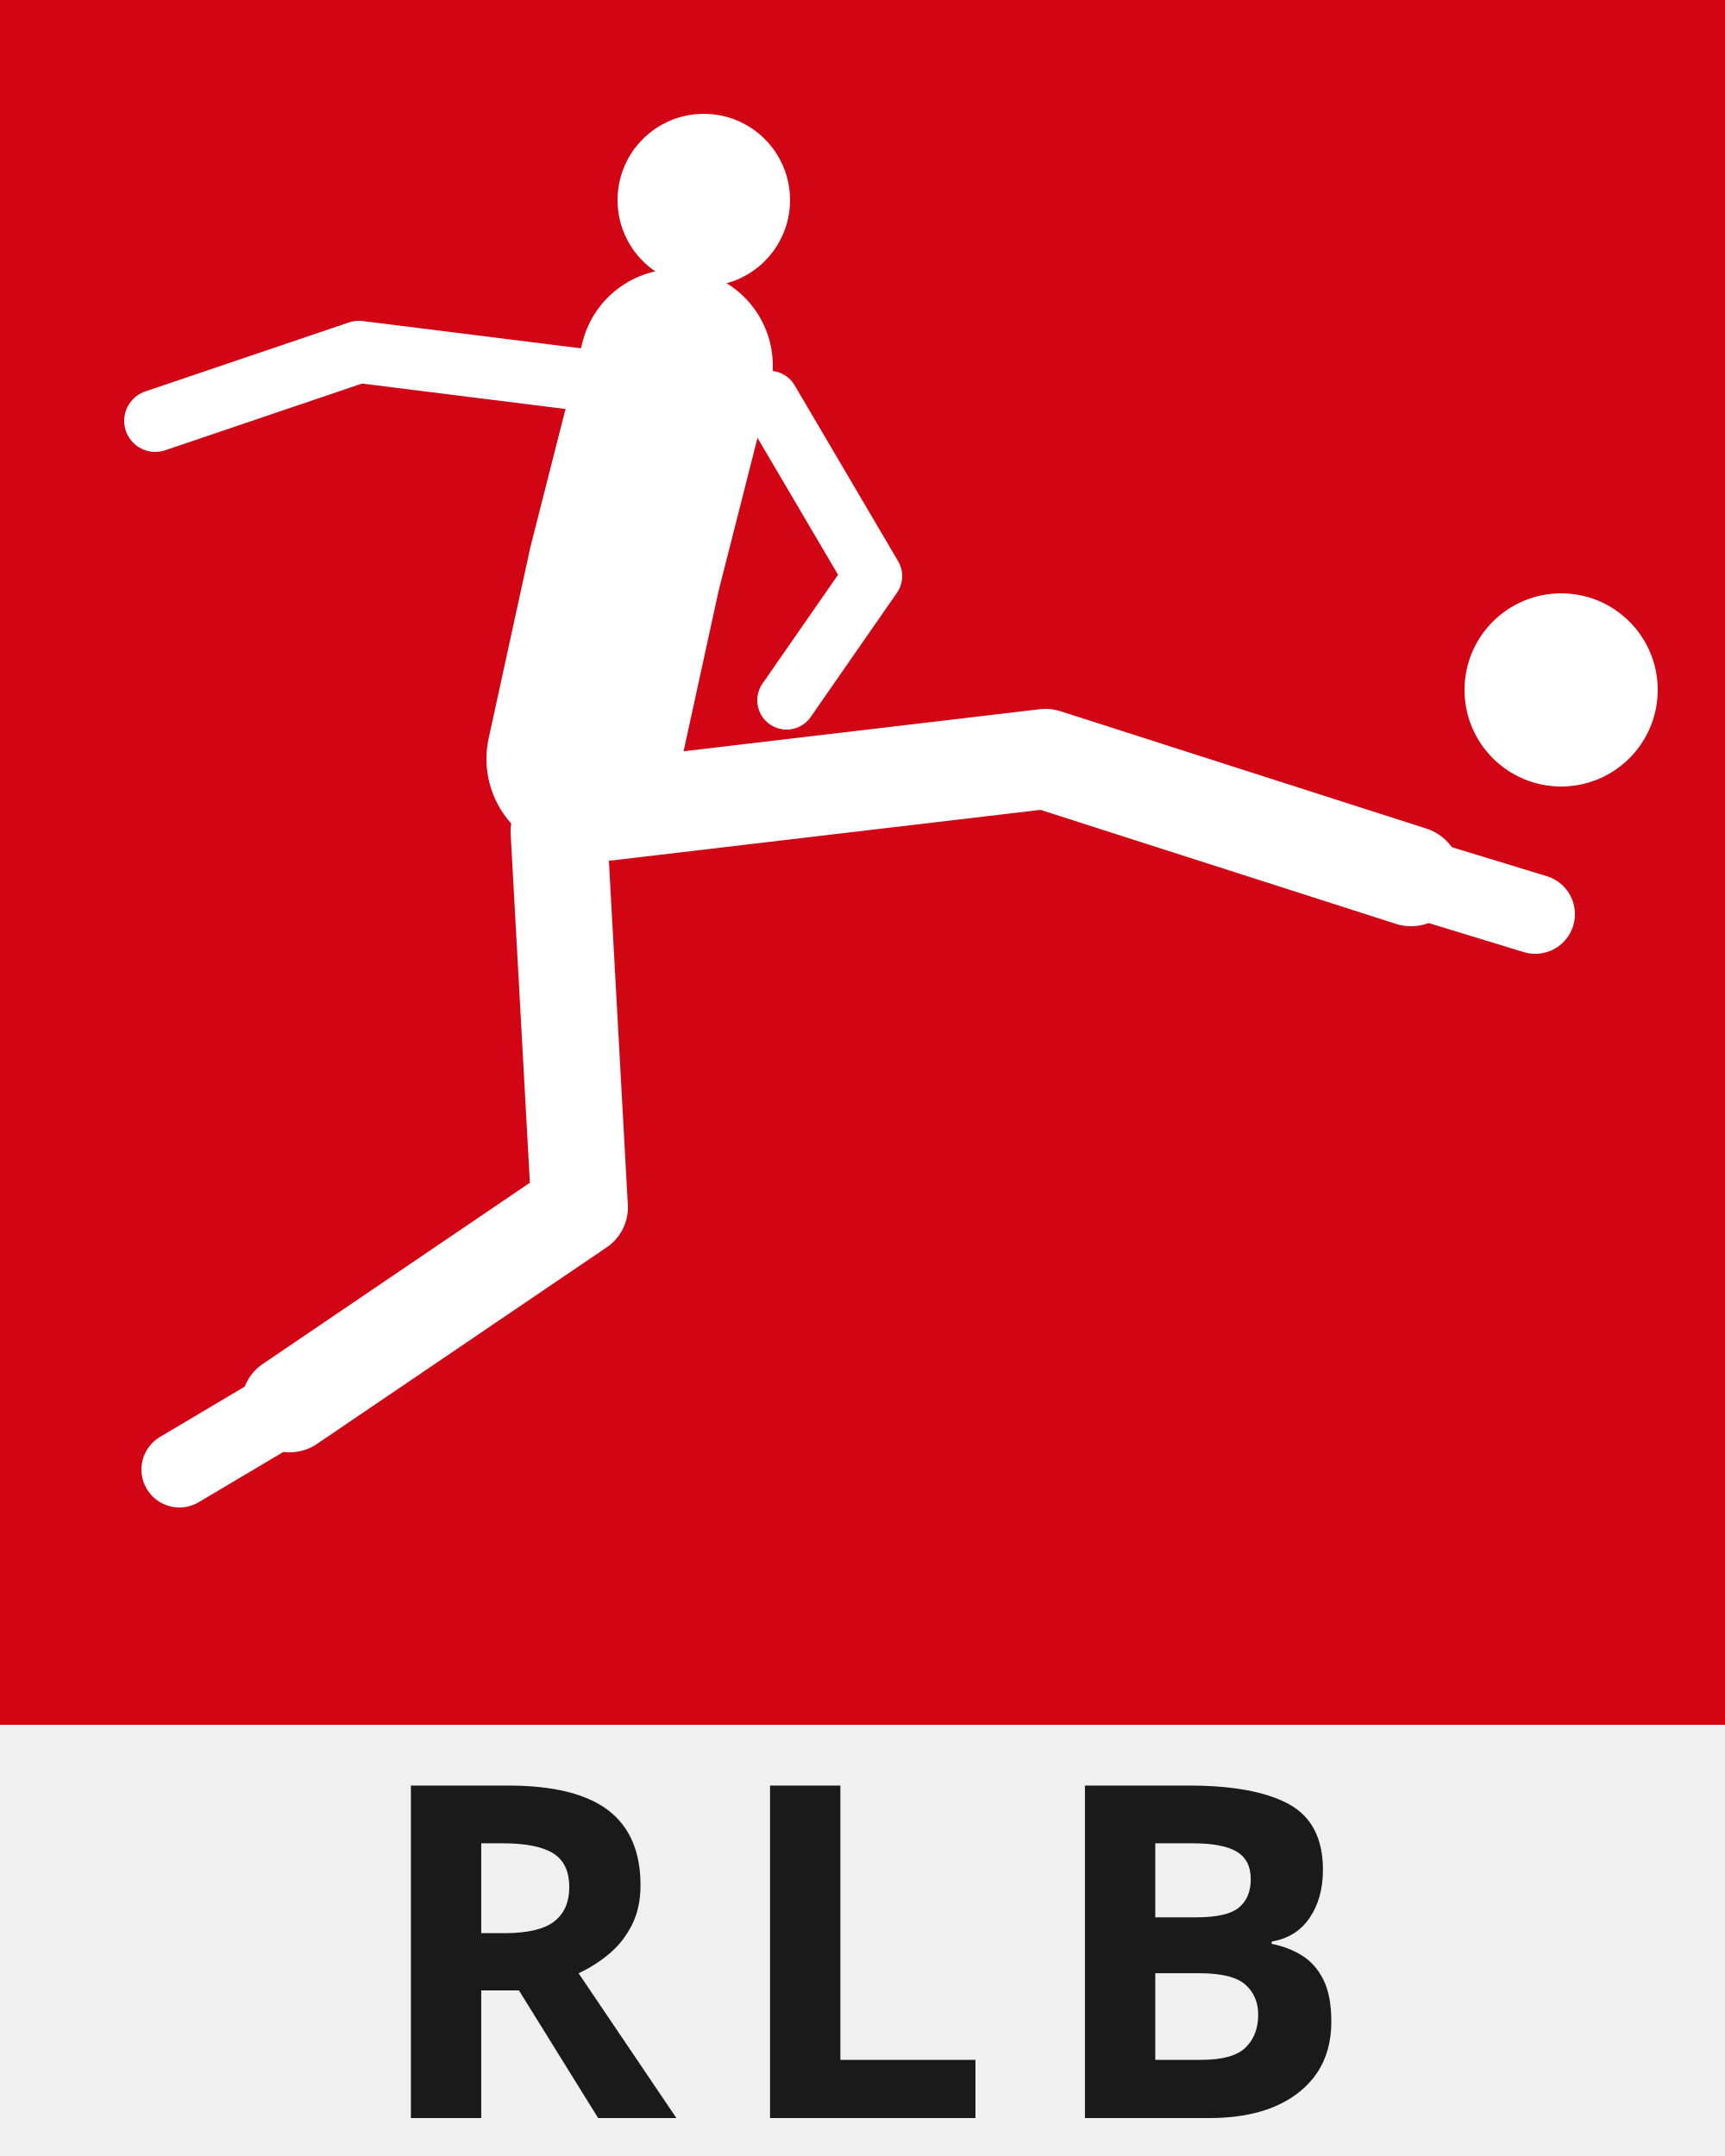
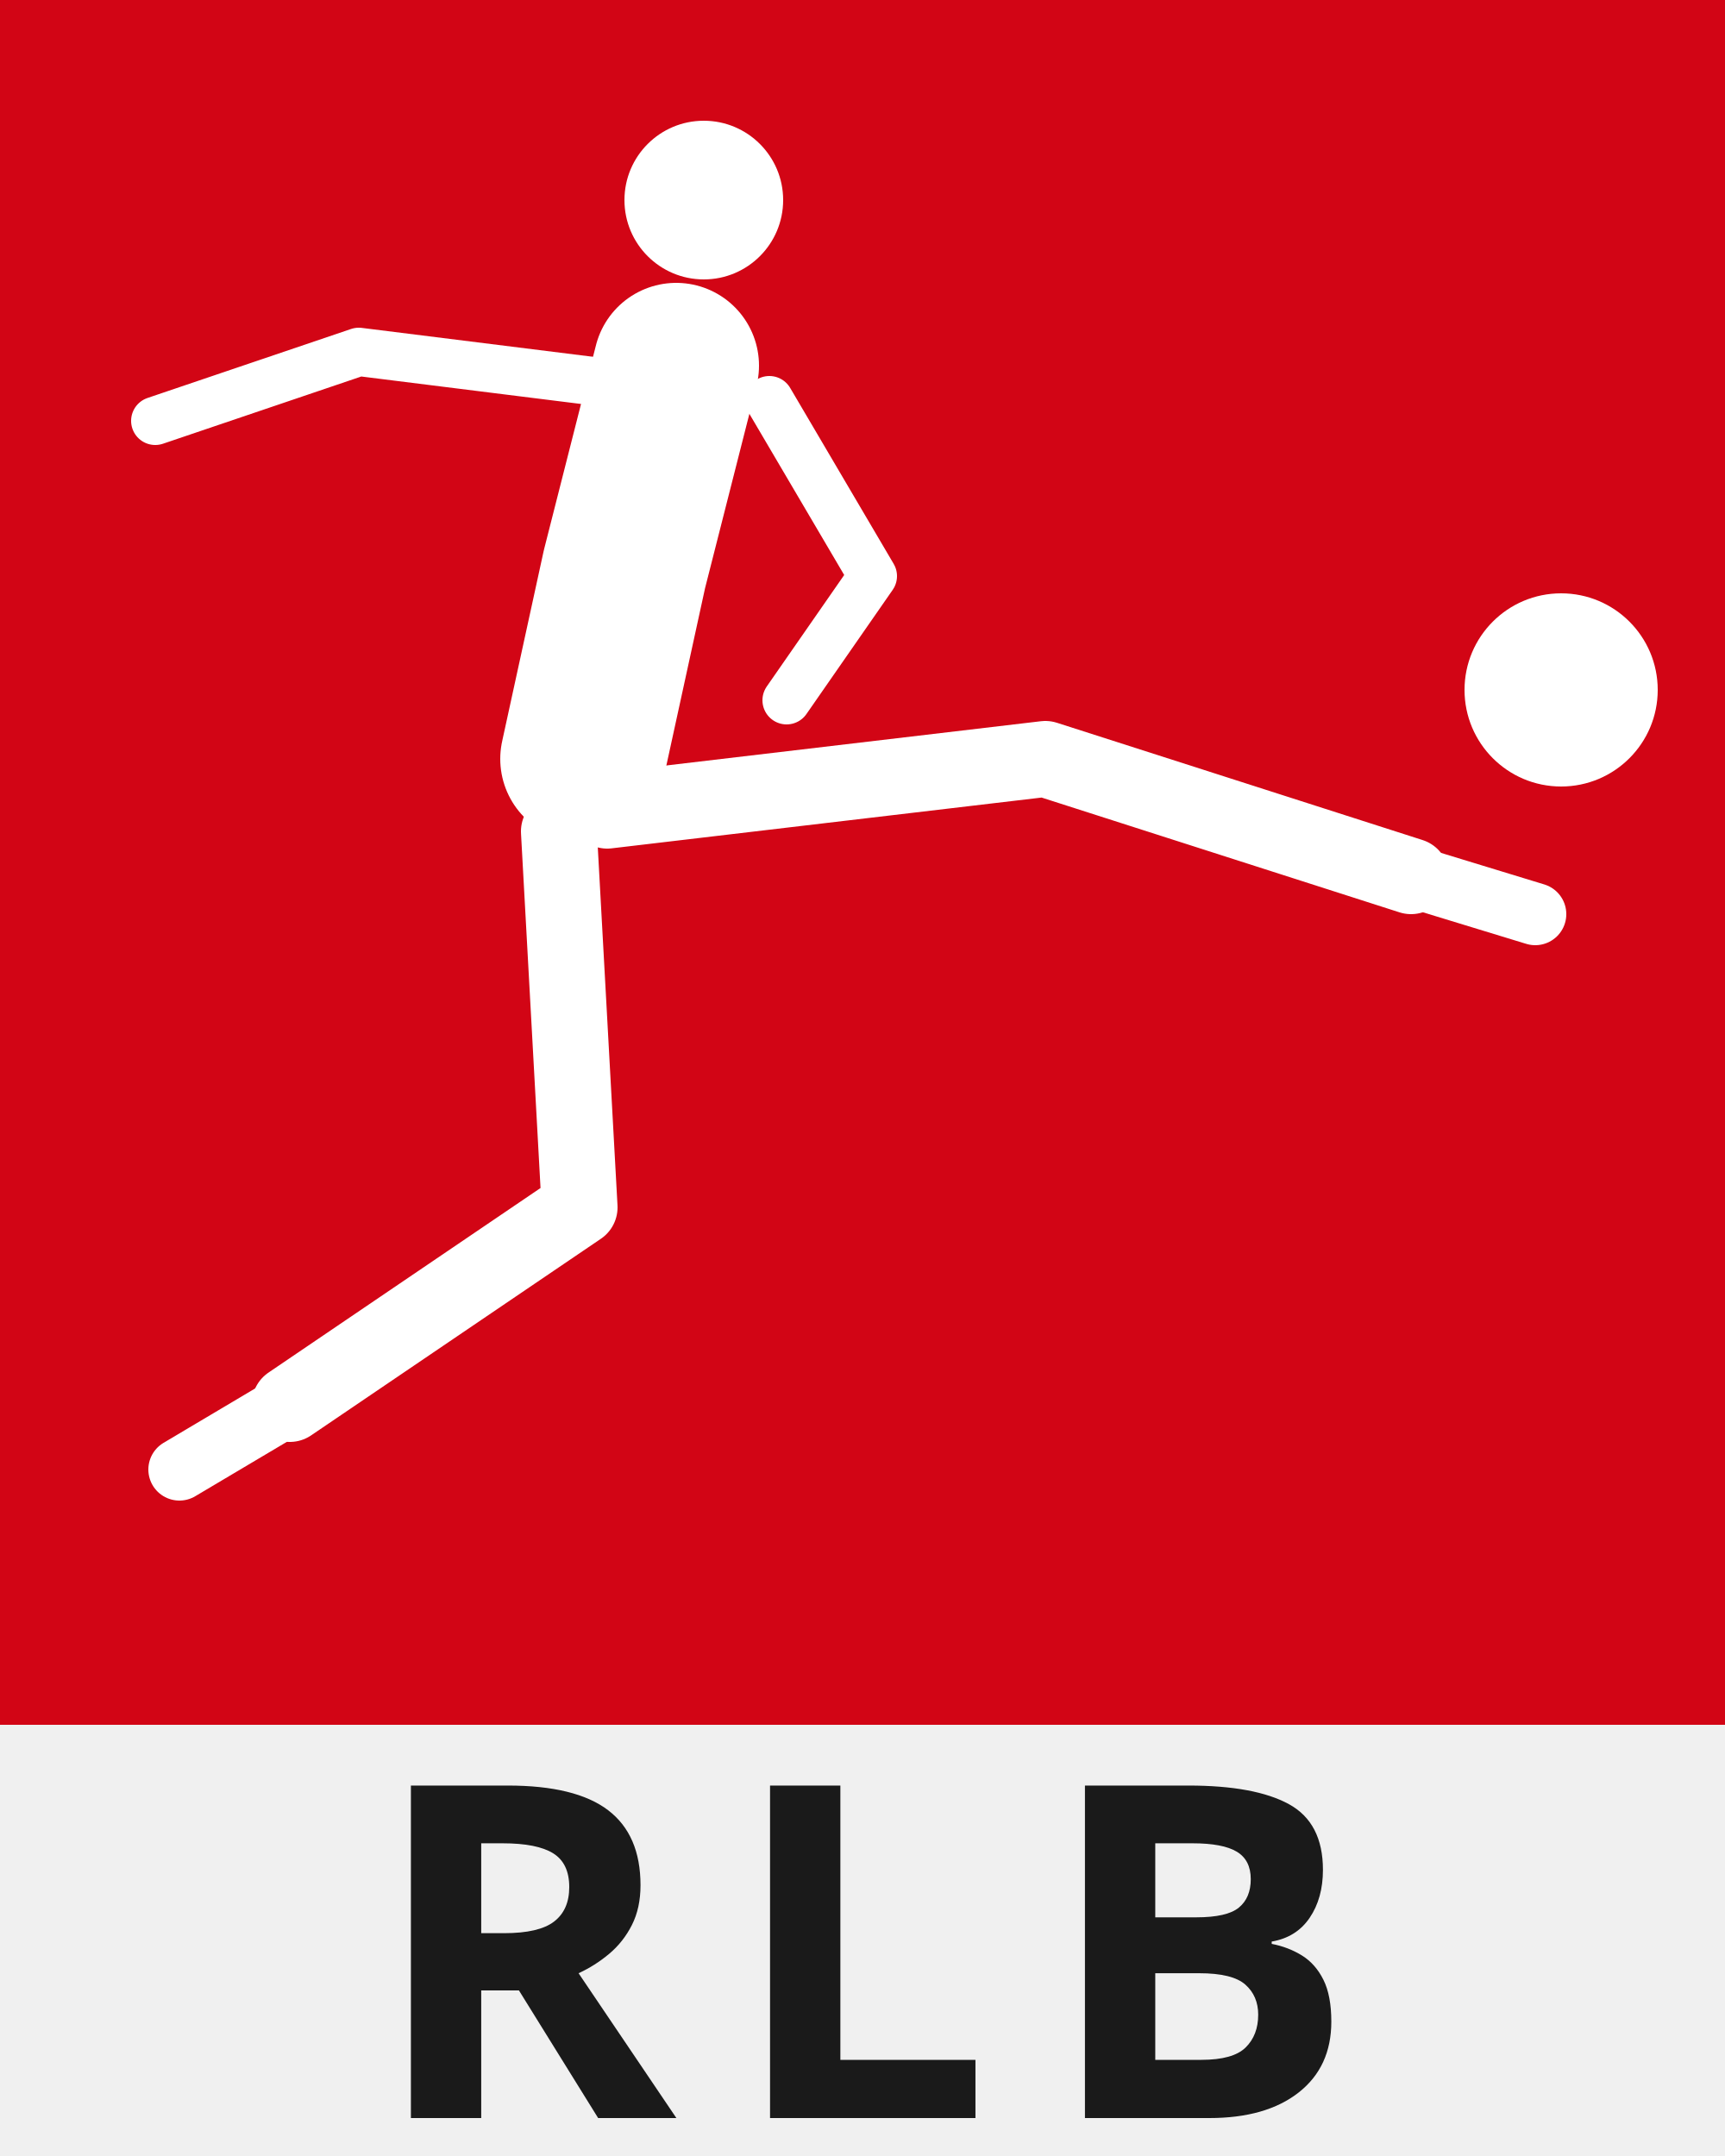
<svg xmlns="http://www.w3.org/2000/svg" viewBox="0 0 1000 1250" width="1000" height="1250">
  <rect x="0" y="0" width="1000" height="1000" fill="#D20515" />
  <g>
-     <circle cx="408" cy="116" r="50" fill="#fff" />
-     <polyline points="392,212 362,330 338,440" fill="none" stroke="#fff" stroke-width="112" stroke-linecap="round" stroke-linejoin="round" />
-     <polyline points="352,222 208,204 90,244" fill="none" stroke="#fff" stroke-width="36" stroke-linecap="round" stroke-linejoin="round" />
-     <polyline points="446,232 506,334 456,406" fill="none" stroke="#fff" stroke-width="34" stroke-linecap="round" stroke-linejoin="round" />
+     <circle cx="408" cy="116" r="46" fill="#fff" />
+     <polyline points="392,212 362,330 338,440" fill="none" stroke="#fff" stroke-width="96" stroke-linecap="round" stroke-linejoin="round" />
+     <polyline points="352,222 208,204 90,244" fill="none" stroke="#fff" stroke-width="28" stroke-linecap="round" stroke-linejoin="round" />
+     <polyline points="446,232 506,334 456,406" fill="none" stroke="#fff" stroke-width="28" stroke-linecap="round" stroke-linejoin="round" />
    <g>
-       <polyline points="352,470 606,440 818,508" fill="none" stroke="#fff" stroke-width="58" stroke-linecap="round" stroke-linejoin="round" />
-       <polyline points="818,508 890,530" fill="none" stroke="#fff" stroke-width="46" stroke-linecap="round" stroke-linejoin="round" />
+       <polyline points="352,470 606,440 818,508" fill="none" stroke="#fff" stroke-width="44" stroke-linecap="round" stroke-linejoin="round" />
+       <polyline points="818,508 890,530" fill="none" stroke="#fff" stroke-width="36" stroke-linecap="round" stroke-linejoin="round" />
    </g>
-     <polyline points="324,482 336,700 168,814" fill="none" stroke="#fff" stroke-width="56" stroke-linecap="round" stroke-linejoin="round" />
-     <polyline points="168,814 104,852" fill="none" stroke="#fff" stroke-width="44" stroke-linecap="round" stroke-linejoin="round" />
+     <polyline points="324,482 336,700 168,814" fill="none" stroke="#fff" stroke-width="44" stroke-linecap="round" stroke-linejoin="round" />
+     <polyline points="168,814 104,852" fill="none" stroke="#fff" stroke-width="36" stroke-linecap="round" stroke-linejoin="round" />
  </g>
  <circle cx="905" cy="400" r="56" fill="#fff" />
  <text x="500" y="1228" text-anchor="middle" font-family="'Barlow Condensed','Arial Black',sans-serif" font-weight="800" font-size="270" letter-spacing="30" fill="#1A1A1A">RLB</text>
</svg>
